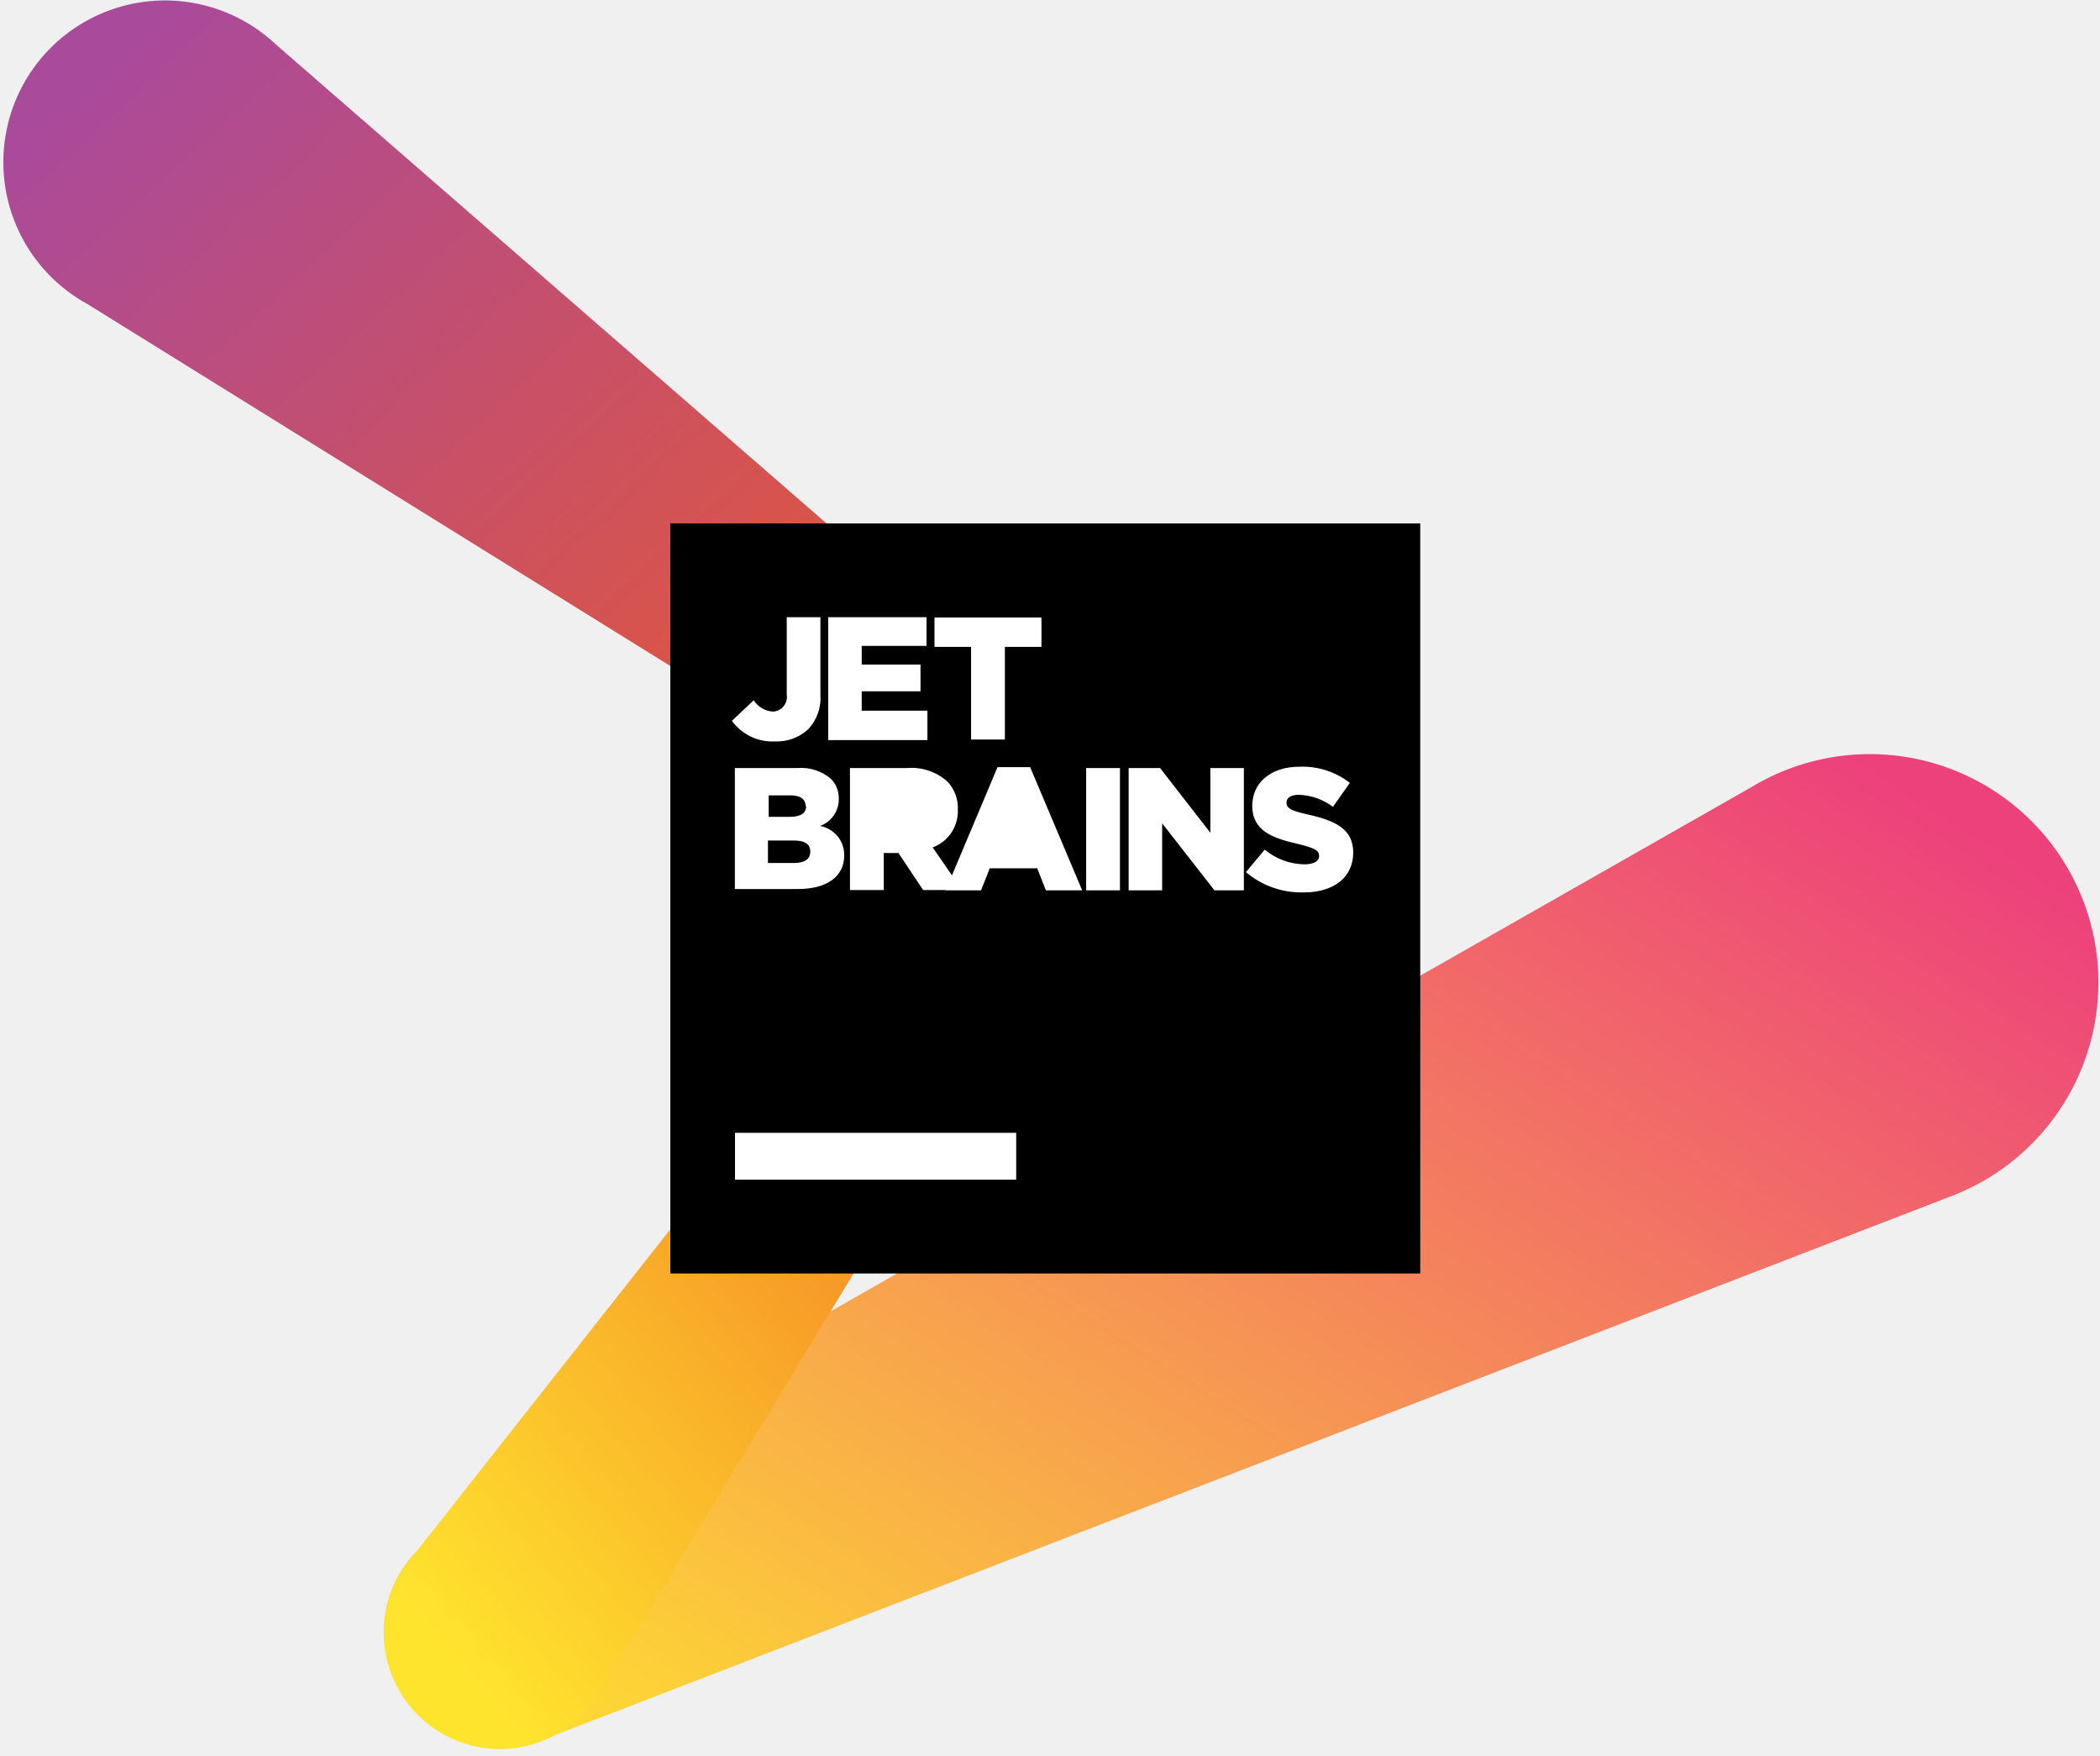
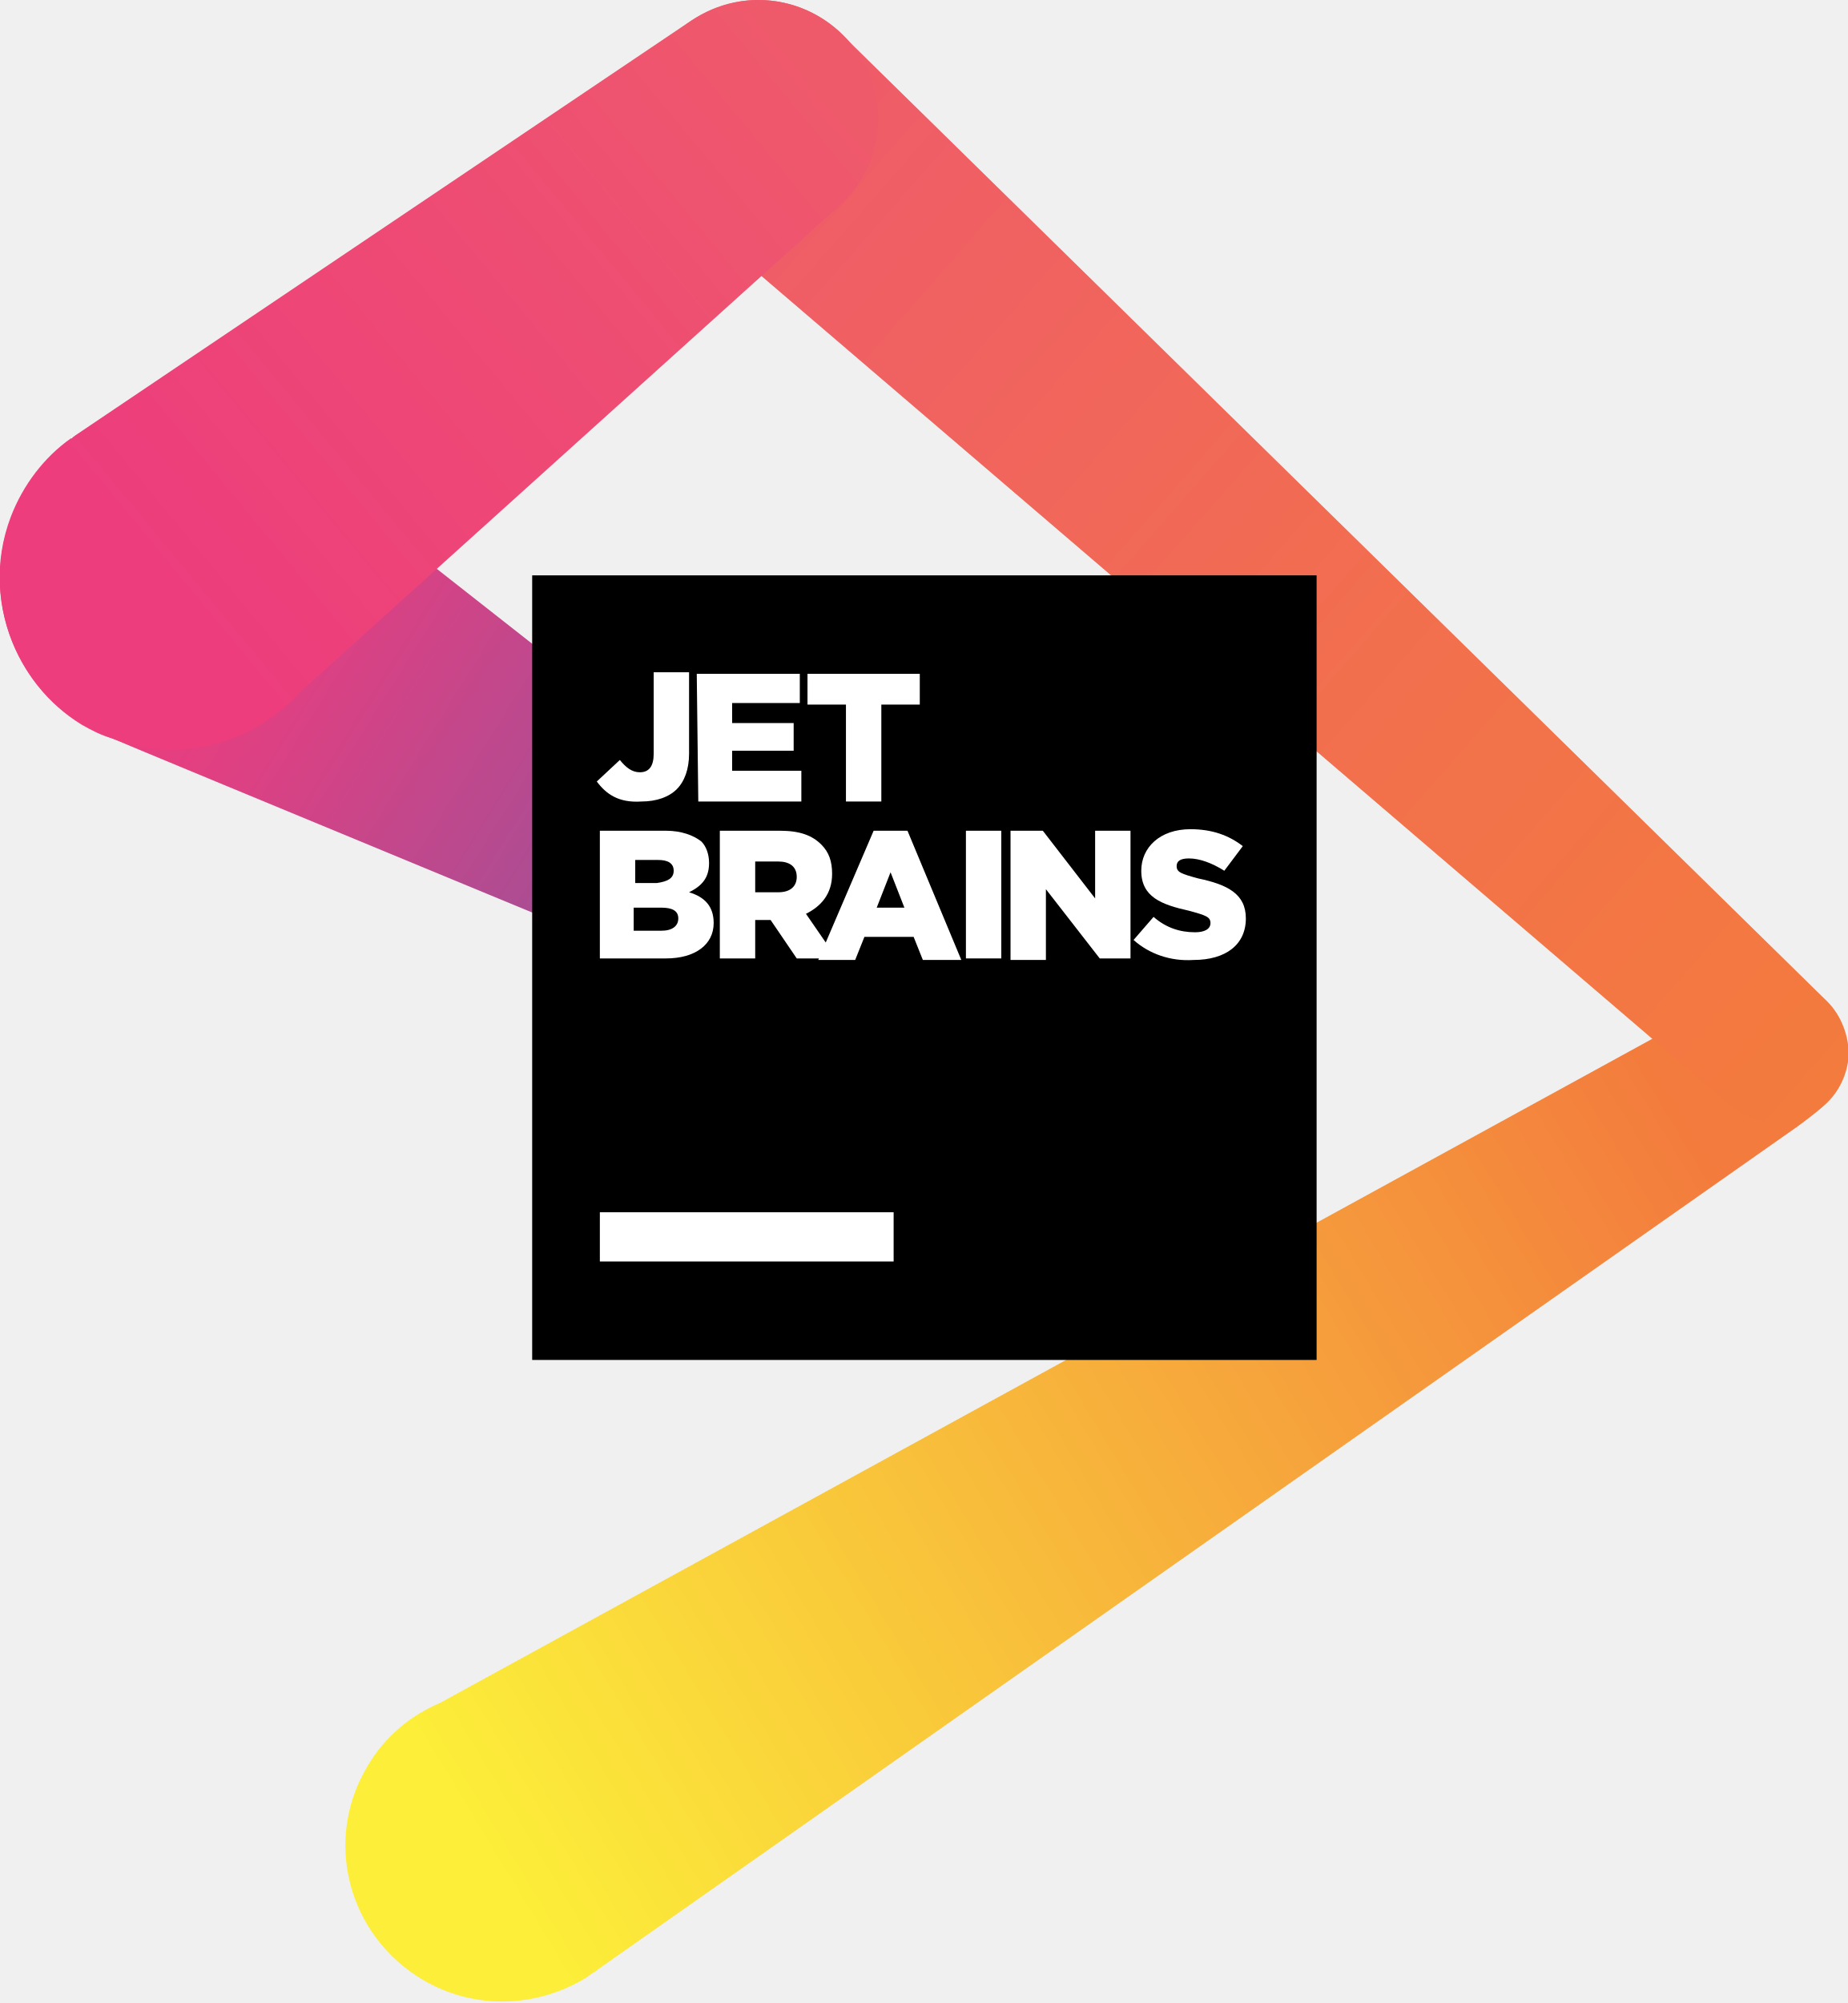
- <svg xmlns="http://www.w3.org/2000/svg" width="2500" height="2090" viewBox="0 0 256 214" preserveAspectRatio="xMidYMid">
-   <defs>
-     <linearGradient x1="5.603%" y1="10.334%" x2="91.025%" y2="83.141%" id="a">
-       <stop stop-color="#AA4A9B" offset="0%" />
-       <stop stop-color="#F05922" offset="100%" />
+ <svg xmlns="http://www.w3.org/2000/svg" version="1.1" id="Layer_1" x="0px" y="0px" width="120.1px" height="130.2px" viewBox="0 0 120.1 130.2" style="enable-background:new 0 0 120.1 130.2;" xml:space="preserve">
+   <g>
+     <linearGradient id="XMLID_2_" gradientUnits="userSpaceOnUse" x1="31.841" y1="120.558" x2="110.24" y2="73.24">
+       <stop offset="0" style="stop-color:#FCEE39" />
+       <stop offset="1" style="stop-color:#F37B3D" />
    </linearGradient>
-     <linearGradient x1="1.963%" y1="101.045%" x2="97.366%" y2="13.164%" id="b">
-       <stop stop-color="#FFE42E" offset="0%" />
-       <stop stop-color="#ED417C" offset="100%" />
+     <path id="XMLID_3041_" style="fill:url(#XMLID_2_);" d="M118.6,71.8c0.9-0.8,1.4-1.9,1.5-3.2c0.1-2.6-1.8-4.7-4.4-4.9   c-1.2-0.1-2.4,0.4-3.3,1.1l0,0l-83.8,45.9c-1.9,0.8-3.6,2.2-4.7,4.1c-2.9,4.8-1.3,11,3.6,13.9c3.4,2,7.5,1.8,10.7-0.2l0,0l0,0   c0.2-0.2,0.5-0.3,0.7-0.5l78-54.8C117.3,72.9,118.4,72.1,118.6,71.8L118.6,71.8L118.6,71.8z" />
+     <linearGradient id="XMLID_3_" gradientUnits="userSpaceOnUse" x1="48.361" y1="6.908" x2="119.918" y2="69.555">
+       <stop offset="0" style="stop-color:#EF5A6B" />
+       <stop offset="0.57" style="stop-color:#F26F4E" />
+       <stop offset="1" style="stop-color:#F37B3D" />
    </linearGradient>
-     <linearGradient x1="12.267%" y1="92.394%" x2="99.472%" y2="-3.945%" id="c">
-       <stop stop-color="#FFE42E" offset="0%" />
-       <stop stop-color="#F05922" offset="100%" />
+     <path id="XMLID_3049_" style="fill:url(#XMLID_3_);" d="M118.8,65.1L118.8,65.1L55,2.5C53.6,1,51.6,0,49.3,0   c-4.3,0-7.7,3.5-7.7,7.7v0c0,2.1,0.8,3.9,2.1,5.3l0,0l0,0c0.4,0.4,0.8,0.7,1.2,1l67.4,57.7l0,0c0.8,0.7,1.8,1.2,3,1.3   c2.6,0.1,4.7-1.8,4.9-4.4C120.2,67.3,119.7,66,118.8,65.1z" />
+     <linearGradient id="XMLID_4_" gradientUnits="userSpaceOnUse" x1="52.947" y1="63.641" x2="10.538" y2="37.156">
+       <stop offset="0" style="stop-color:#7C59A4" />
+       <stop offset="0.385" style="stop-color:#AF4C92" />
+       <stop offset="0.765" style="stop-color:#DC4183" />
+       <stop offset="0.957" style="stop-color:#ED3D7D" />
    </linearGradient>
-   </defs>
-   <path d="M145.918 103.058L33.628 5.407a19.71 19.71 0 1 0-22.971 31.642l126.302 78.409.573.358a7.633 7.633 0 1 0 8.386-12.758z" fill="url(#a)" />
-   <path d="M255.79 118.665a27.88 27.88 0 0 0-42.322-22.72L55.79 185.695l-.268.144a14.144 14.144 0 1 0 11.02 26.052l171.795-66.296.43-.179a27.88 27.88 0 0 0 17.021-26.751z" fill="url(#b)" />
-   <path d="M128.806 114.49a7.633 7.633 0 0 0-12.954-7.991l-66.565 84.464-.143.287a14.137 14.137 0 1 0 24.494 14.011l54.702-90.018c.17-.242.326-.493.466-.753z" fill="url(#c)" />
-   <path d="M81.718 63.783h91.416v91.416H81.718z" />
-   <path d="M116.049 106.677l-2.347-3.404a4.712 4.712 0 0 0 3.064-4.604 4.659 4.659 0 0 0-1.326-3.476 6.594 6.594 0 0 0-4.856-1.595h-7.042.072v14.872h4.121v-4.516h1.792l3.01 4.516h2.756l-.015.035h4.319l1.057-2.687h5.787l1.057 2.687h4.426l-6.343-15.015h-3.978l-5.554 13.187zm-26.447 31.375h34.277v5.716H89.602v-5.716zm-.376-50.206l2.652-2.508a3.01 3.01 0 0 0 2.347 1.38 1.792 1.792 0 0 0 1.684-2.079v-9.425h4.103v9.443a5.537 5.537 0 0 1-1.469 4.193 5.608 5.608 0 0 1-4.085 1.505 6.092 6.092 0 0 1-5.232-2.509zm11.736-12.632h11.987v3.494h-7.902v2.276h7.167v3.26h-7.167v2.366h8.01v3.584h-12.095V75.214zm17.398 3.62h-4.443V75.25h13.044v3.584h-4.462v11.288h-4.12V78.834h-.019zM89.602 93.598h7.633a5.572 5.572 0 0 1 4.068 1.326 3.35 3.35 0 0 1 .95 2.419 3.44 3.44 0 0 1-2.294 3.314 3.584 3.584 0 0 1 2.956 3.584c0 2.562-2.078 4.103-5.644 4.103h-7.687V93.598h.018zm8.6 4.605c0-.824-.662-1.272-1.791-1.272h-2.706v2.616h2.598c1.255 0 1.971-.43 1.971-1.29l-.071-.054zm-1.433 4.228h-3.153v2.742h3.19c1.271 0 1.97-.484 1.97-1.362.018-.896-.61-1.38-2.007-1.38zm13.654-1.666a1.792 1.792 0 0 0 2.221-1.792 1.792 1.792 0 0 0-2.24-1.792h-2.723v3.584h2.742zm14.764 1.828l-1.666-4.211-1.685 4.21h3.35zm7.22-8.995h4.122v14.907h-4.121V93.598zm5.161 0h3.852l6.128 7.884v-7.884h4.086v14.907h-3.584l-6.379-8.17v8.17h-4.085V93.598h-.018zm14.316 12.686l2.294-2.742a7.723 7.723 0 0 0 4.838 1.792c1.128 0 1.791-.376 1.791-1.021 0-.645-.483-.95-2.526-1.452-3.171-.716-5.626-1.612-5.626-4.658 0-2.76 2.186-4.766 5.77-4.766a9.371 9.371 0 0 1 6.127 1.97l-2.06 2.921a7.31 7.31 0 0 0-4.175-1.47c-1.004 0-1.487.413-1.487.95 0 .681.52.986 2.598 1.452 3.404.752 5.536 1.792 5.536 4.64 0 3.047-2.4 4.856-6.02 4.856a10.446 10.446 0 0 1-7.06-2.472z" fill="#FFF" />
+     <path id="XMLID_3042_" style="fill:url(#XMLID_4_);" d="M57.1,59.5C57,59.5,17.7,28.5,16.9,28l0,0l0,0c-0.6-0.3-1.2-0.6-1.8-0.9   c-5.8-2.2-12.2,0.8-14.4,6.6c-1.9,5.1,0.2,10.7,4.6,13.4l0,0l0,0C6,47.5,6.6,47.8,7.3,48c0.4,0.2,45.4,18.8,45.4,18.8l0,0   c1.8,0.8,3.9,0.3,5.1-1.2C59.3,63.7,59,61,57.1,59.5z" />
+     <linearGradient id="XMLID_5_" gradientUnits="userSpaceOnUse" x1="52.174" y1="3.702" x2="10.771" y2="37.897">
+       <stop offset="0" style="stop-color:#EF5A6B" />
+       <stop offset="0.364" style="stop-color:#EE4E72" />
+       <stop offset="1" style="stop-color:#ED3D7D" />
+     </linearGradient>
+     <path id="XMLID_3057_" style="fill:url(#XMLID_5_);" d="M49.3,0c-1.7,0-3.3,0.6-4.6,1.5L4.9,28.3c-0.1,0.1-0.2,0.1-0.2,0.2l-0.1,0   l0,0c-1.7,1.2-3.1,3-3.9,5.1C-1.5,39.4,1.5,45.9,7.3,48c3.6,1.4,7.5,0.7,10.4-1.4l0,0l0,0c0.7-0.5,1.3-1,1.8-1.6l34.6-31.2l0,0   c1.8-1.4,3-3.6,3-6.1v0C57.1,3.5,53.6,0,49.3,0z" />
+     <g id="XMLID_3008_">
+       <rect id="XMLID_3033_" x="34.6" y="37.4" style="fill:#000000;" width="51" height="51" />
+       <rect id="XMLID_3032_" x="39" y="78.8" style="fill:#FFFFFF;" width="19.1" height="3.2" />
+       <g id="XMLID_3009_">
+         <path id="XMLID_3030_" style="fill:#FFFFFF;" d="M38.8,50.8l1.5-1.4c0.4,0.5,0.8,0.8,1.3,0.8c0.6,0,0.9-0.4,0.9-1.2l0-5.3l2.3,0     l0,5.3c0,1-0.3,1.8-0.8,2.3c-0.5,0.5-1.3,0.8-2.3,0.8C40.2,52.2,39.4,51.6,38.8,50.8z" />
+         <path id="XMLID_3028_" style="fill:#FFFFFF;" d="M45.3,43.8l6.7,0v1.9l-4.4,0V47l4,0l0,1.8l-4,0l0,1.3l4.5,0l0,2l-6.7,0     L45.3,43.8z" />
+         <path id="XMLID_3026_" style="fill:#FFFFFF;" d="M55,45.8l-2.5,0l0-2l7.3,0l0,2l-2.5,0l0,6.3l-2.3,0L55,45.8z" />
+         <path id="XMLID_3022_" style="fill:#FFFFFF;" d="M39,54l4.3,0c1,0,1.8,0.3,2.3,0.7c0.3,0.3,0.5,0.8,0.5,1.4v0     c0,1-0.5,1.5-1.3,1.9c1,0.3,1.6,0.9,1.6,2v0c0,1.4-1.2,2.3-3.1,2.3l-4.3,0L39,54z M43.8,56.6c0-0.5-0.4-0.7-1-0.7l-1.5,0l0,1.5     l1.4,0C43.4,57.3,43.8,57.1,43.8,56.6L43.8,56.6z M43,59l-1.8,0l0,1.5H43c0.7,0,1.1-0.3,1.1-0.8v0C44.1,59.2,43.7,59,43,59z" />
+         <path id="XMLID_3019_" style="fill:#FFFFFF;" d="M46.8,54l3.9,0c1.3,0,2.1,0.3,2.7,0.9c0.5,0.5,0.7,1.1,0.7,1.9v0     c0,1.3-0.7,2.1-1.7,2.6l2,2.9l-2.6,0l-1.7-2.5h-1l0,2.5l-2.3,0L46.8,54z M50.6,58c0.8,0,1.2-0.4,1.2-1v0c0-0.7-0.5-1-1.2-1     l-1.5,0v2H50.6z" />
+         <path id="XMLID_3016_" style="fill:#FFFFFF;" d="M56.8,54l2.2,0l3.5,8.4l-2.5,0l-0.6-1.5l-3.2,0l-0.6,1.5l-2.4,0L56.8,54z      M58.8,59l-0.9-2.3L57,59L58.8,59z" />
+         <path id="XMLID_3014_" style="fill:#FFFFFF;" d="M62.8,54l2.3,0l0,8.3l-2.3,0L62.8,54z" />
+         <path id="XMLID_3012_" style="fill:#FFFFFF;" d="M65.7,54l2.1,0l3.4,4.4l0-4.4l2.3,0l0,8.3l-2,0L68,57.8l0,4.6l-2.3,0L65.7,54z" />
+         <path id="XMLID_3010_" style="fill:#FFFFFF;" d="M73.7,61.1l1.3-1.5c0.8,0.7,1.7,1,2.7,1c0.6,0,1-0.2,1-0.6v0     c0-0.4-0.3-0.5-1.4-0.8c-1.8-0.4-3.1-0.9-3.1-2.6v0c0-1.5,1.2-2.7,3.2-2.7c1.4,0,2.5,0.4,3.4,1.1l-1.2,1.6     c-0.8-0.5-1.6-0.8-2.3-0.8c-0.6,0-0.8,0.2-0.8,0.5v0c0,0.4,0.3,0.5,1.4,0.8c1.9,0.4,3.1,1,3.1,2.6v0c0,1.7-1.3,2.7-3.4,2.7     C76.1,62.5,74.7,62,73.7,61.1z" />
+       </g>
+     </g>
+   </g>
</svg>
